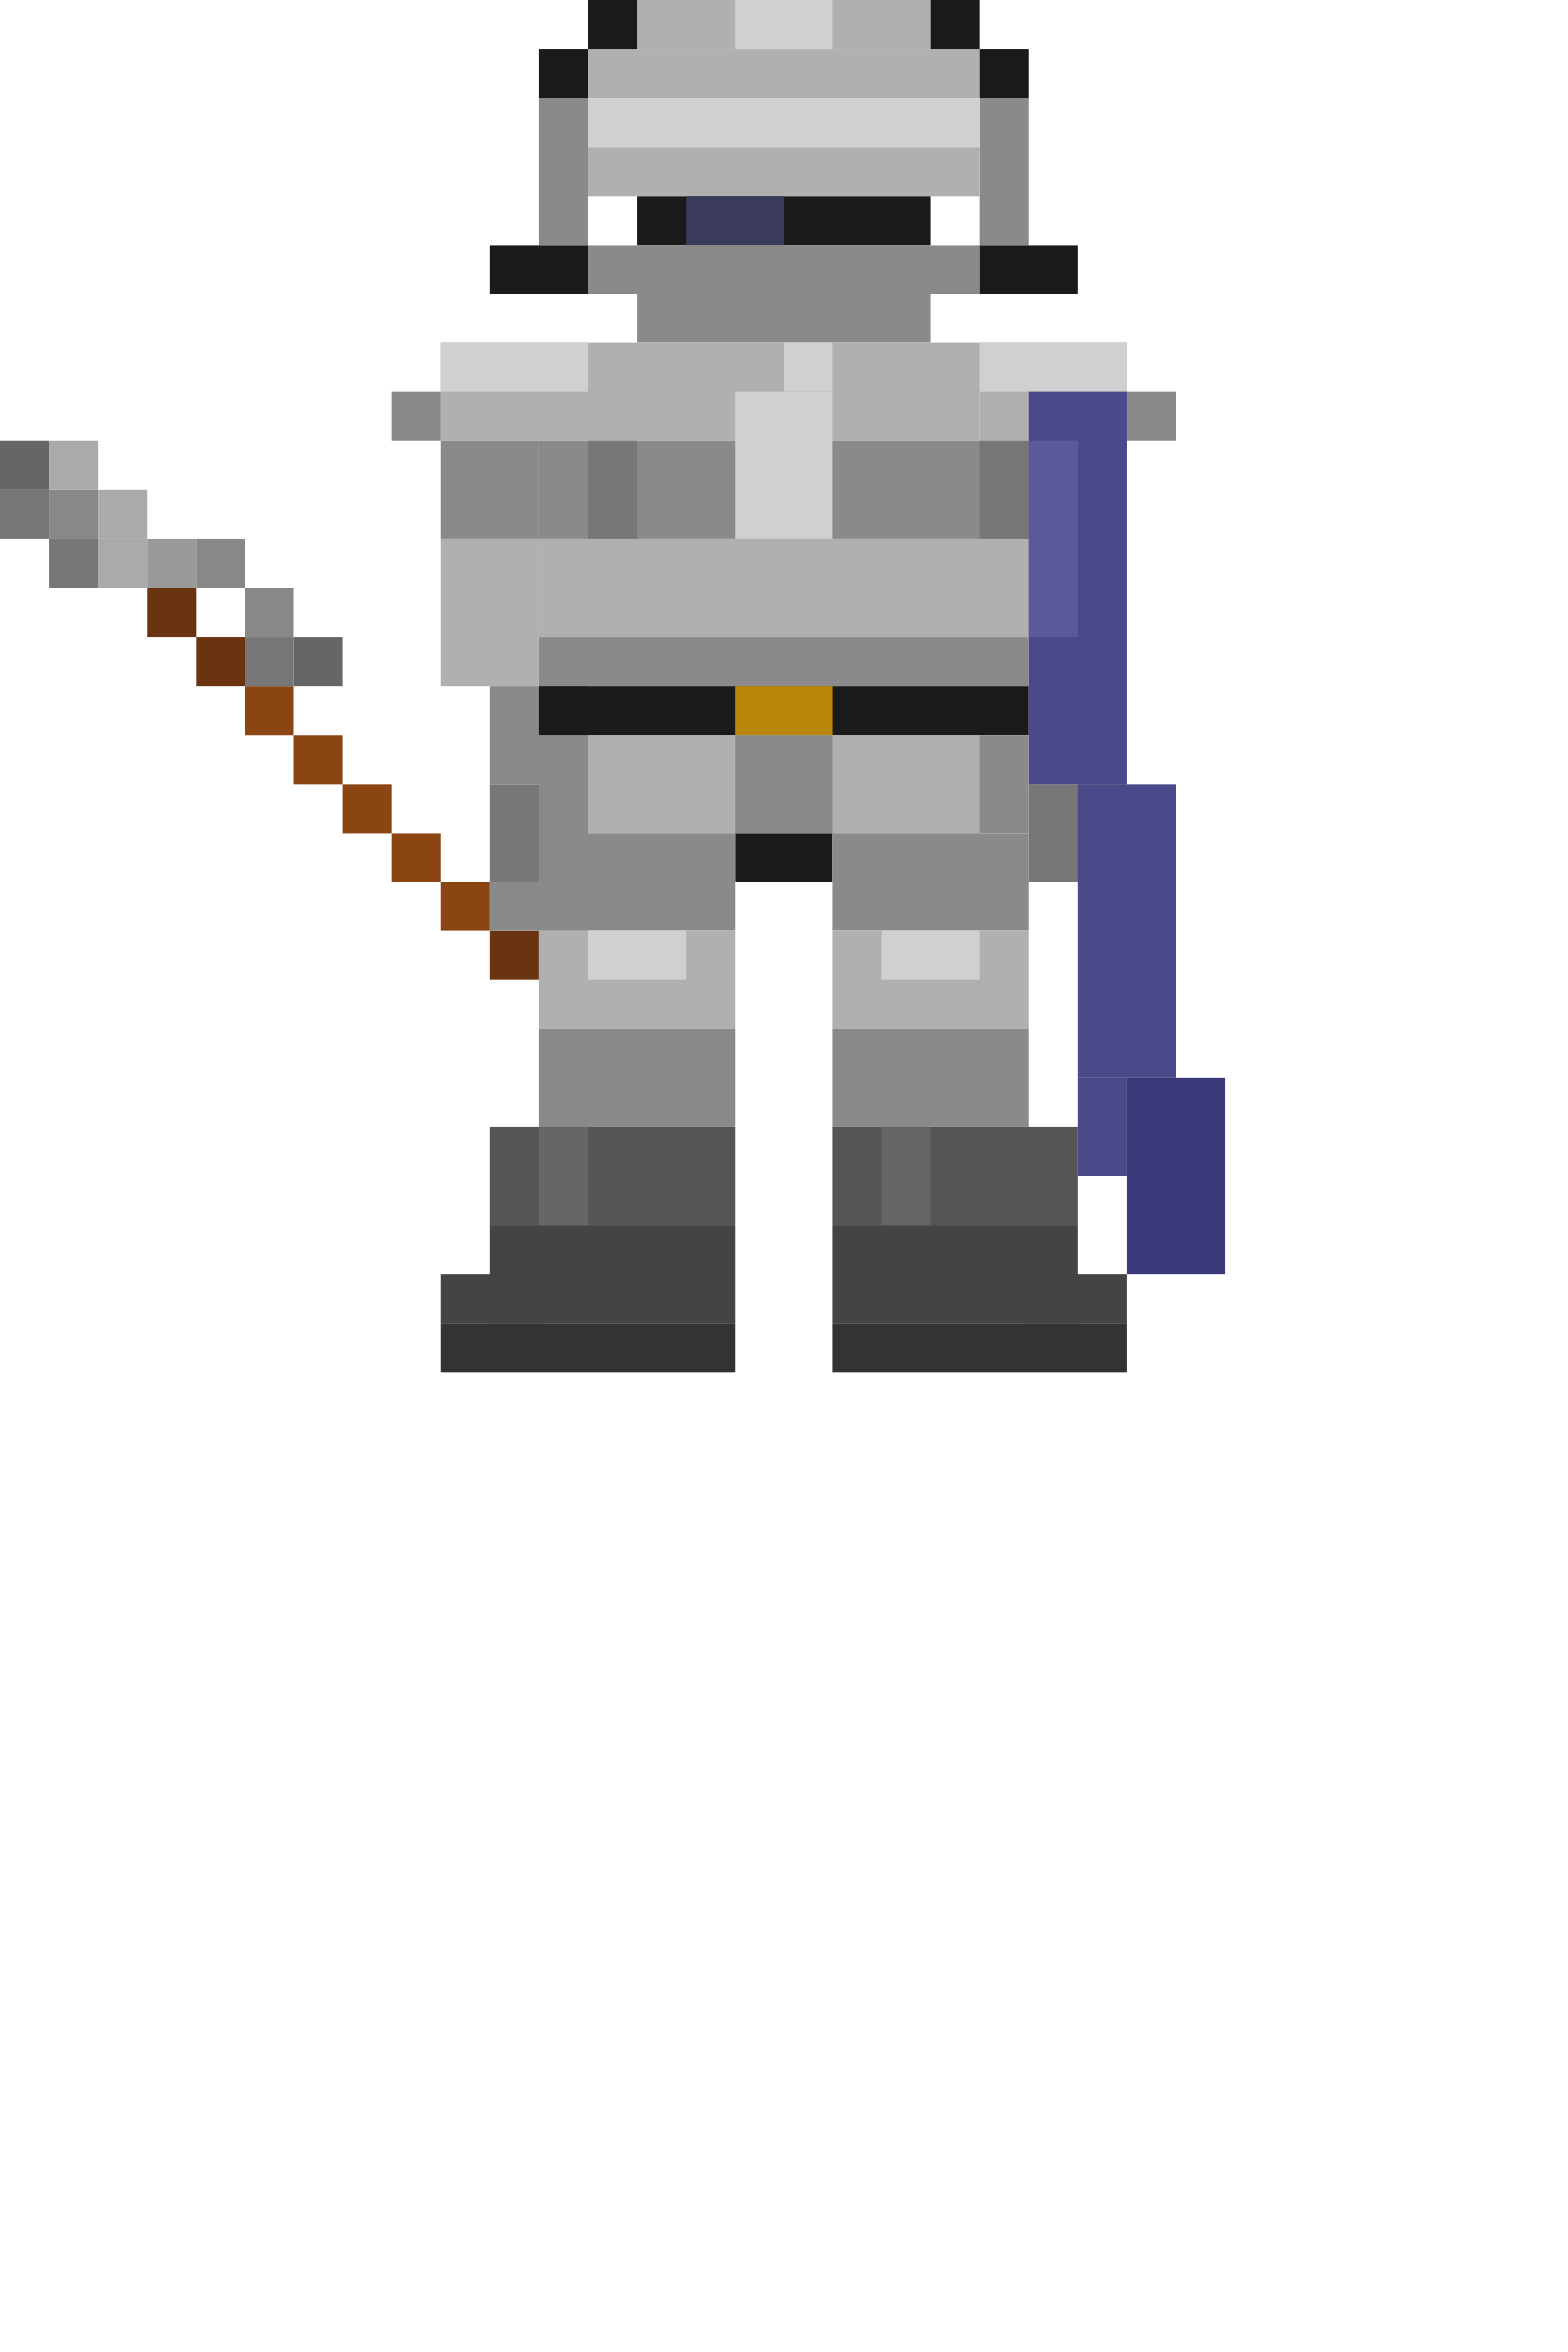
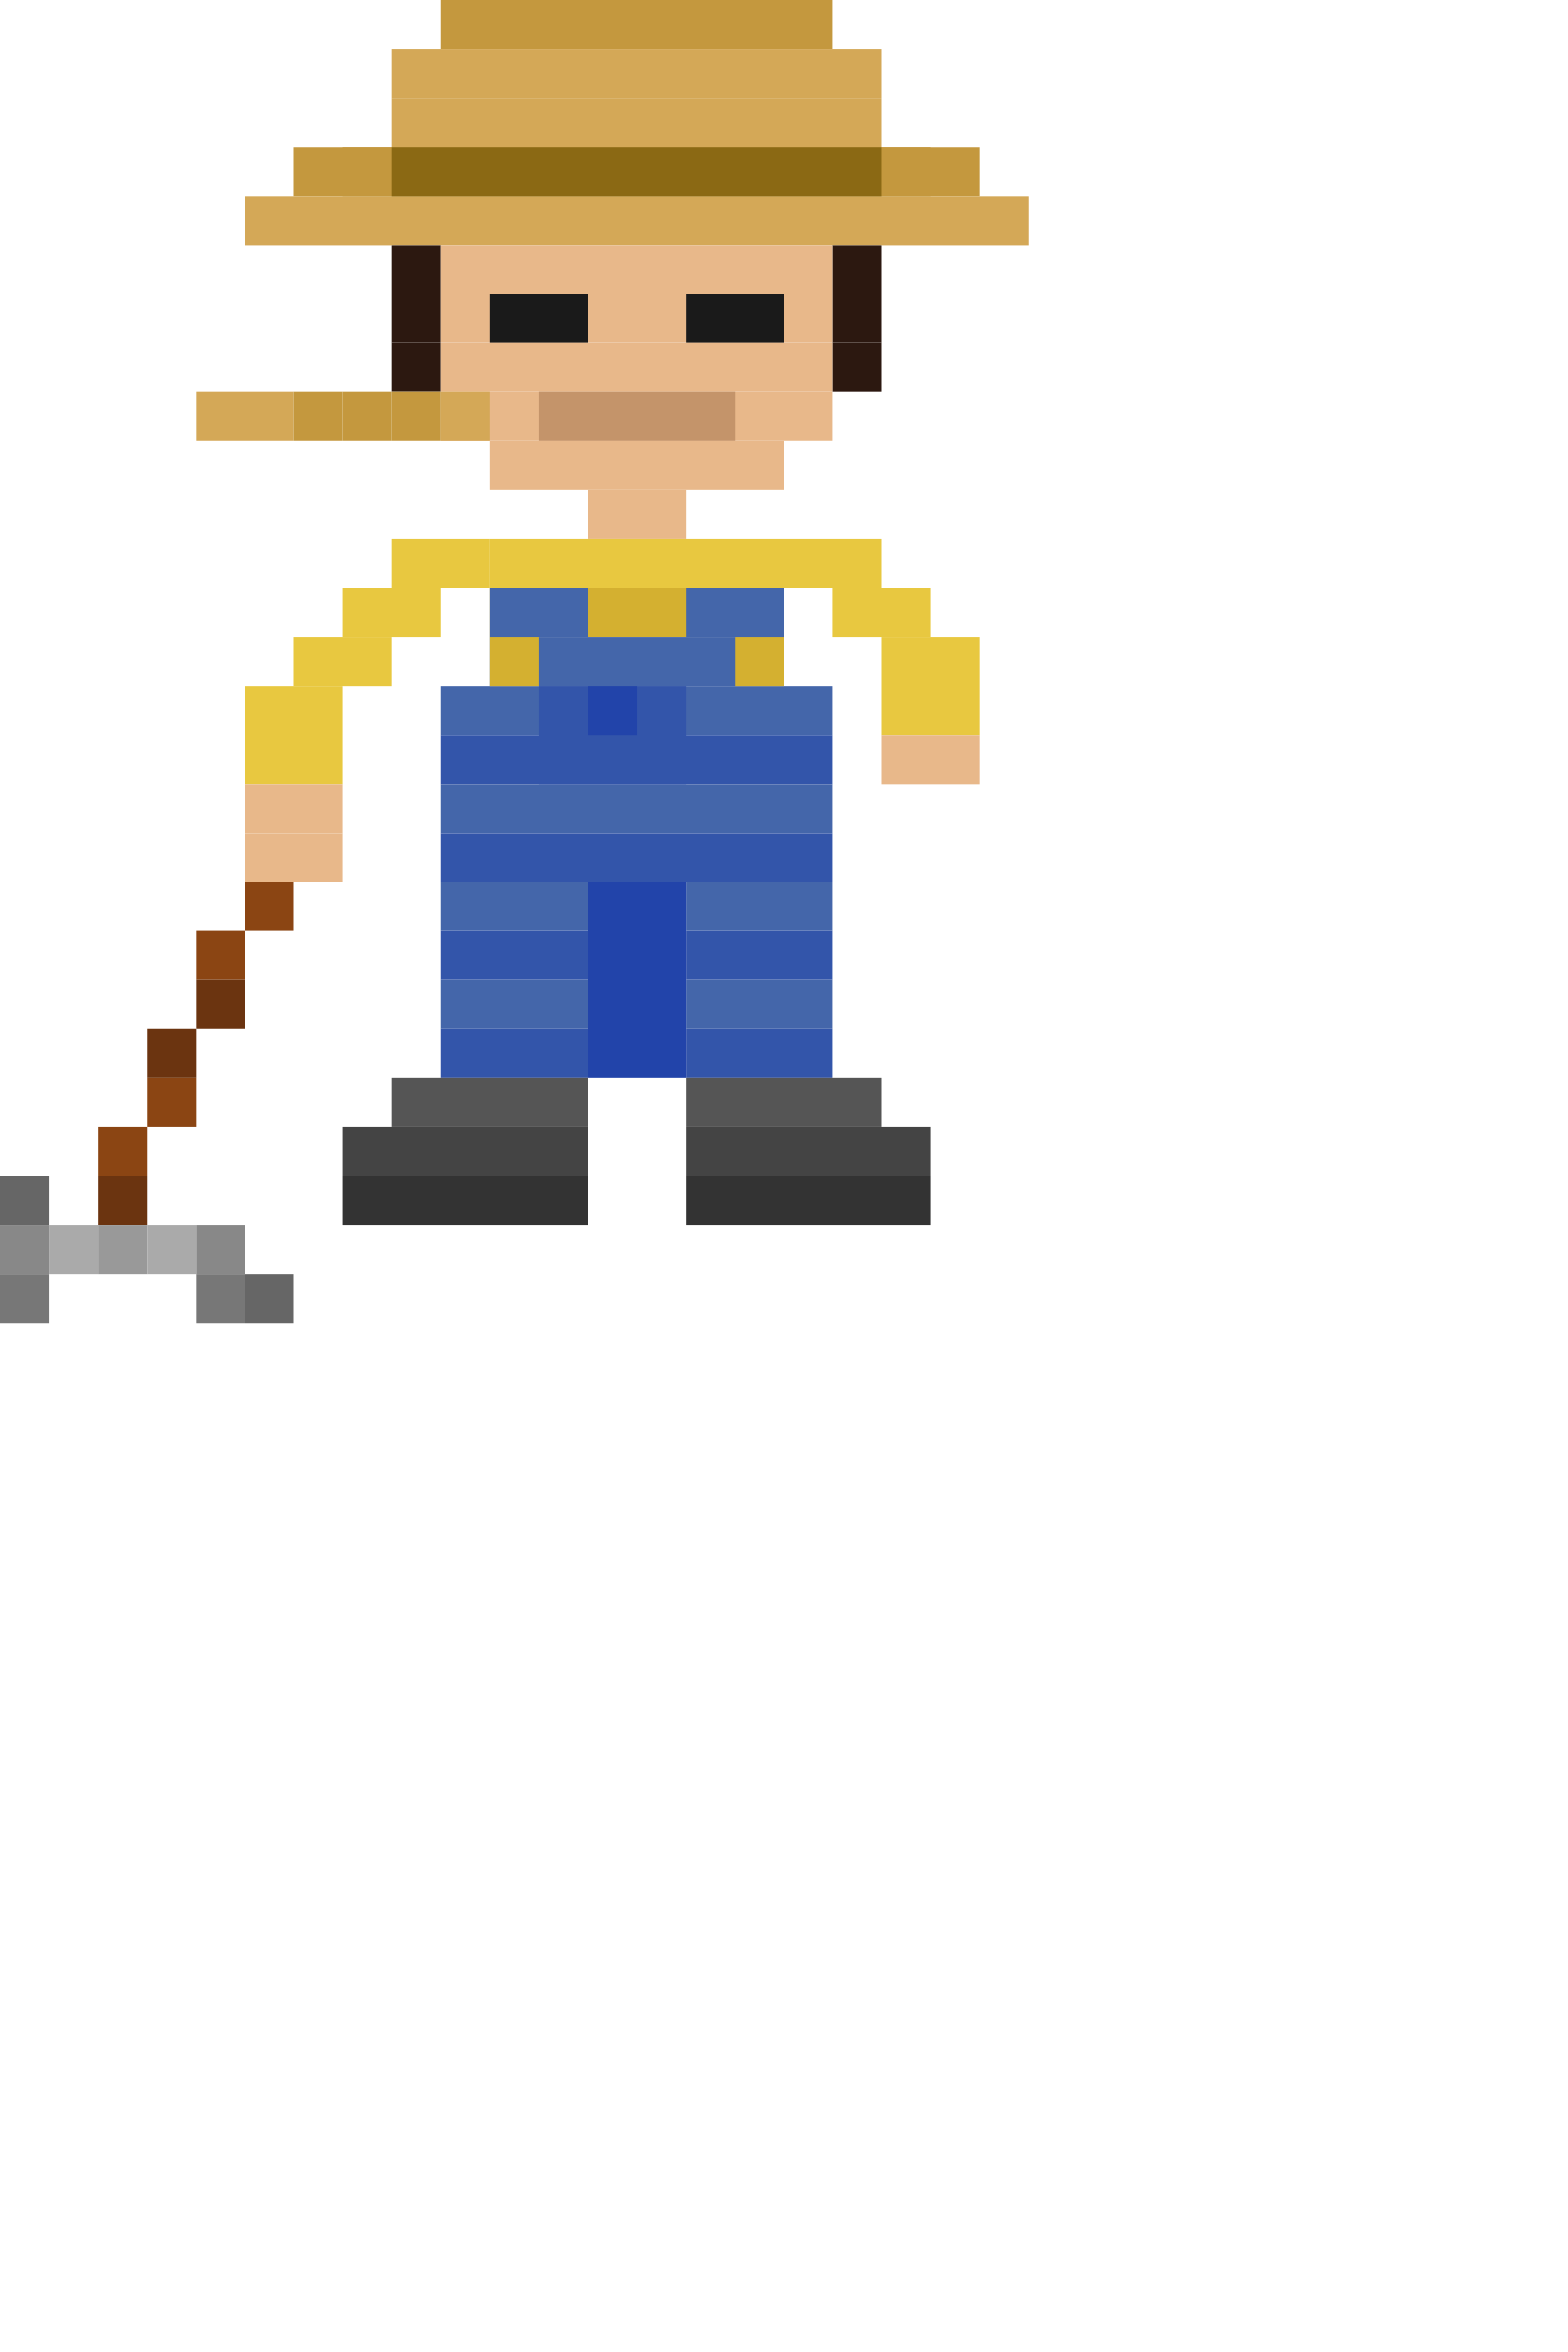
<svg xmlns="http://www.w3.org/2000/svg" viewBox="0 0 32 48" width="96" height="144">
-   <rect x="3" y="12" width="1" height="1" fill="#6B3410" />
-   <rect x="4" y="13" width="1" height="1" fill="#6B3410" />
-   <rect x="5" y="14" width="1" height="1" fill="#8B4513" />
-   <rect x="6" y="15" width="1" height="1" fill="#8B4513" />
-   <rect x="7" y="16" width="1" height="1" fill="#8B4513" />
-   <rect x="8" y="17" width="1" height="1" fill="#8B4513" />
-   <rect x="9" y="18" width="1" height="1" fill="#8B4513" />
-   <rect x="10" y="19" width="1" height="1" fill="#6B3410" />
-   <rect x="1" y="10" width="1" height="1" fill="#888888" />
-   <rect x="2" y="11" width="1" height="1" fill="#aaaaaa" />
-   <rect x="3" y="11" width="1" height="1" fill="#999999" />
-   <rect x="1" y="11" width="1" height="1" fill="#777777" />
-   <rect x="0" y="10" width="1" height="1" fill="#777777" />
-   <rect x="4" y="11" width="1" height="1" fill="#888888" />
-   <rect x="5" y="12" width="1" height="1" fill="#888888" />
-   <rect x="0" y="9" width="1" height="1" fill="#666666" />
-   <rect x="1" y="9" width="1" height="1" fill="#aaaaaa" />
-   <rect x="2" y="10" width="1" height="1" fill="#aaaaaa" />
-   <rect x="5" y="13" width="1" height="1" fill="#777777" />
-   <rect x="6" y="13" width="1" height="1" fill="#666666" />
-   <rect x="13" y="0" width="6" height="1" fill="#b0b0b0" />
-   <rect x="12" y="1" width="8" height="1" fill="#b0b0b0" />
-   <rect x="11" y="2" width="1" height="3" fill="#8a8a8a" />
-   <rect x="20" y="2" width="1" height="3" fill="#8a8a8a" />
-   <rect x="12" y="2" width="8" height="1" fill="#d0d0d0" />
-   <rect x="12" y="3" width="8" height="1" fill="#b0b0b0" />
-   <rect x="13" y="4" width="6" height="1" fill="#1a1a1a" />
-   <rect x="14" y="4" width="2" height="1" fill="#3a3a5a" />
-   <rect x="12" y="5" width="8" height="1" fill="#8a8a8a" />
-   <rect x="13" y="6" width="6" height="1" fill="#8a8a8a" />
-   <rect x="15" y="0" width="2" height="1" fill="#d0d0d0" />
-   <rect x="12" y="0" width="1" height="1" fill="#1a1a1a" />
-   <rect x="19" y="0" width="1" height="1" fill="#1a1a1a" />
-   <rect x="9" y="7" width="3" height="2" fill="#b0b0b0" />
-   <rect x="9" y="7" width="3" height="1" fill="#d0d0d0" />
-   <rect x="8" y="8" width="1" height="1" fill="#8a8a8a" />
-   <rect x="20" y="7" width="3" height="2" fill="#b0b0b0" />
-   <rect x="20" y="7" width="3" height="1" fill="#d0d0d0" />
-   <rect x="23" y="8" width="1" height="1" fill="#8a8a8a" />
-   <rect x="12" y="7" width="8" height="2" fill="#b0b0b0" />
-   <rect x="11" y="9" width="10" height="2" fill="#8a8a8a" />
-   <rect x="11" y="11" width="10" height="2" fill="#b0b0b0" />
-   <rect x="11" y="13" width="10" height="1" fill="#8a8a8a" />
-   <rect x="15" y="8" width="2" height="3" fill="#d0d0d0" />
-   <rect x="16" y="7" width="1" height="1" fill="#d0d0d0" />
-   <rect x="12" y="9" width="1" height="2" fill="#777777" />
-   <rect x="20" y="9" width="1" height="2" fill="#777777" />
-   <rect x="9" y="9" width="2" height="2" fill="#8a8a8a" />
-   <rect x="9" y="11" width="2" height="3" fill="#b0b0b0" />
-   <rect x="10" y="14" width="2" height="2" fill="#8a8a8a" />
-   <rect x="10" y="16" width="2" height="2" fill="#777777" />
-   <rect x="10" y="18" width="2" height="1" fill="#8a8a8a" />
-   <rect x="21" y="9" width="2" height="2" fill="#8a8a8a" />
-   <rect x="21" y="11" width="2" height="3" fill="#b0b0b0" />
-   <rect x="21" y="14" width="2" height="2" fill="#8a8a8a" />
-   <rect x="21" y="16" width="2" height="2" fill="#777777" />
-   <rect x="11" y="14" width="10" height="1" fill="#1a1a1a" />
-   <rect x="15" y="14" width="2" height="1" fill="#8B4513" />
-   <rect x="15" y="14" width="2" height="1" fill="#b8860b" />
-   <rect x="21" y="8" width="2" height="8" fill="#4a4a8a" />
-   <rect x="22" y="16" width="2" height="6" fill="#4a4a8a" />
-   <rect x="23" y="22" width="2" height="4" fill="#3a3a7a" />
-   <rect x="22" y="22" width="1" height="2" fill="#4a4a8a" />
-   <rect x="21" y="9" width="1" height="4" fill="#5a5a9a" />
-   <rect x="11" y="15" width="10" height="2" fill="#8a8a8a" />
-   <rect x="12" y="15" width="3" height="2" fill="#b0b0b0" />
-   <rect x="17" y="15" width="3" height="2" fill="#b0b0b0" />
-   <rect x="15" y="17" width="2" height="1" fill="#1a1a1a" />
-   <rect x="11" y="17" width="4" height="2" fill="#8a8a8a" />
-   <rect x="11" y="19" width="4" height="2" fill="#b0b0b0" />
-   <rect x="11" y="21" width="4" height="2" fill="#8a8a8a" />
-   <rect x="12" y="19" width="2" height="1" fill="#d0d0d0" />
-   <rect x="17" y="17" width="4" height="2" fill="#8a8a8a" />
-   <rect x="17" y="19" width="4" height="2" fill="#b0b0b0" />
-   <rect x="17" y="21" width="4" height="2" fill="#8a8a8a" />
-   <rect x="18" y="19" width="2" height="1" fill="#d0d0d0" />
-   <rect x="10" y="23" width="5" height="2" fill="#555555" />
-   <rect x="10" y="25" width="5" height="2" fill="#444444" />
-   <rect x="9" y="26" width="2" height="1" fill="#444444" />
-   <rect x="9" y="27" width="6" height="1" fill="#333333" />
-   <rect x="11" y="23" width="1" height="2" fill="#666666" />
-   <rect x="17" y="23" width="5" height="2" fill="#555555" />
-   <rect x="17" y="25" width="5" height="2" fill="#444444" />
-   <rect x="21" y="26" width="2" height="1" fill="#444444" />
-   <rect x="17" y="27" width="6" height="1" fill="#333333" />
-   <rect x="18" y="23" width="1" height="2" fill="#666666" />
-   <rect x="11" y="1" width="1" height="1" fill="#1a1a1a" />
-   <rect x="20" y="1" width="1" height="1" fill="#1a1a1a" />
-   <rect x="10" y="5" width="2" height="1" fill="#1a1a1a" />
-   <rect x="20" y="5" width="2" height="1" fill="#1a1a1a" />
+   <rect x="6" y="3" width="14" height="1" fill="#C4983E" />
+   <rect x="5" y="4" width="16" height="1" fill="#D4A857" />
+   <rect x="9" y="0" width="8" height="1" fill="#C4983E" />
+   <rect x="8" y="1" width="10" height="1" fill="#D4A857" />
+   <rect x="8" y="2" width="10" height="1" fill="#D4A857" />
+   <rect x="7" y="3" width="12" height="1" fill="#C4983E" />
+   <rect x="8" y="3" width="10" height="1" fill="#8B6914" />
+   <rect x="8" y="5" width="1" height="2" fill="#2C1810" />
+   <rect x="17" y="5" width="1" height="2" fill="#2C1810" />
+   <rect x="8" y="7" width="1" height="1" fill="#2C1810" />
+   <rect x="17" y="7" width="1" height="1" fill="#2C1810" />
+   <rect x="9" y="5" width="8" height="1" fill="#E8B88A" />
+   <rect x="9" y="6" width="8" height="1" fill="#E8B88A" />
+   <rect x="9" y="7" width="8" height="1" fill="#E8B88A" />
+   <rect x="9" y="8" width="8" height="1" fill="#E8B88A" />
+   <rect x="10" y="9" width="6" height="1" fill="#E8B88A" />
+   <rect x="10" y="6" width="2" height="1" fill="#1a1a1a" />
+   <rect x="14" y="6" width="2" height="1" fill="#1a1a1a" />
+   <rect x="11" y="8" width="4" height="1" fill="#C4946A" />
+   <rect x="4" y="8" width="1" height="1" fill="#D4A857" />
+   <rect x="5" y="8" width="1" height="1" fill="#D4A857" />
+   <rect x="6" y="8" width="1" height="1" fill="#C4983E" />
+   <rect x="7" y="8" width="1" height="1" fill="#C4983E" />
+   <rect x="8" y="8" width="1" height="1" fill="#C4983E" />
+   <rect x="9" y="8" width="1" height="1" fill="#D4A857" />
+   <rect x="12" y="10" width="2" height="1" fill="#E8B88A" />
+   <rect x="10" y="11" width="6" height="1" fill="#E8C840" />
+   <rect x="10" y="12" width="6" height="1" fill="#D4B030" />
+   <rect x="8" y="11" width="2" height="1" fill="#E8C840" />
+   <rect x="16" y="11" width="2" height="1" fill="#E8C840" />
+   <rect x="10" y="12" width="2" height="1" fill="#4466AA" />
+   <rect x="14" y="12" width="2" height="1" fill="#4466AA" />
+   <rect x="10" y="13" width="6" height="1" fill="#4466AA" />
+   <rect x="9" y="14" width="8" height="1" fill="#4466AA" />
+   <rect x="9" y="15" width="8" height="1" fill="#3355AA" />
+   <rect x="9" y="16" width="8" height="1" fill="#4466AA" />
+   <rect x="9" y="17" width="8" height="1" fill="#3355AA" />
+   <rect x="11" y="14" width="3" height="2" fill="#3355AA" />
+   <rect x="12" y="14" width="1" height="1" fill="#2244AA" />
+   <rect x="10" y="13" width="1" height="1" fill="#D4B030" />
+   <rect x="15" y="13" width="1" height="1" fill="#D4B030" />
+   <rect x="7" y="12" width="2" height="1" fill="#E8C840" />
+   <rect x="6" y="13" width="2" height="1" fill="#E8C840" />
+   <rect x="5" y="14" width="2" height="2" fill="#E8C840" />
+   <rect x="5" y="16" width="2" height="1" fill="#E8B88A" />
+   <rect x="5" y="17" width="2" height="1" fill="#E8B88A" />
+   <rect x="17" y="12" width="2" height="1" fill="#E8C840" />
+   <rect x="18" y="13" width="2" height="2" fill="#E8C840" />
+   <rect x="18" y="15" width="2" height="1" fill="#E8B88A" />
+   <rect x="5" y="18" width="1" height="1" fill="#8B4513" />
+   <rect x="4" y="19" width="1" height="1" fill="#8B4513" />
+   <rect x="4" y="20" width="1" height="1" fill="#6B3410" />
+   <rect x="3" y="21" width="1" height="1" fill="#6B3410" />
+   <rect x="3" y="22" width="1" height="1" fill="#8B4513" />
+   <rect x="2" y="23" width="1" height="1" fill="#8B4513" />
+   <rect x="2" y="24" width="1" height="1" fill="#6B3410" />
+   <rect x="0" y="25" width="1" height="1" fill="#888888" />
+   <rect x="1" y="25" width="1" height="1" fill="#AAAAAA" />
+   <rect x="2" y="25" width="1" height="1" fill="#999999" />
+   <rect x="3" y="25" width="1" height="1" fill="#AAAAAA" />
+   <rect x="4" y="25" width="1" height="1" fill="#888888" />
+   <rect x="0" y="26" width="1" height="1" fill="#777777" />
+   <rect x="4" y="26" width="1" height="1" fill="#777777" />
+   <rect x="0" y="24" width="1" height="1" fill="#666666" />
+   <rect x="5" y="26" width="1" height="1" fill="#666666" />
+   <g id="leg-left">
+     <rect x="9" y="18" width="3" height="1" fill="#4466AA" />
+     <rect x="9" y="19" width="3" height="1" fill="#3355AA" />
+     <rect x="9" y="20" width="3" height="1" fill="#4466AA" />
+     <rect x="9" y="21" width="3" height="1" fill="#3355AA" />
+     <rect x="8" y="22" width="4" height="1" fill="#555555" />
+     <rect x="7" y="23" width="5" height="1" fill="#444444" />
+     <rect x="7" y="24" width="5" height="1" fill="#333333" />
+   </g>
+   <g id="leg-right">
+     <rect x="14" y="18" width="3" height="1" fill="#4466AA" />
+     <rect x="14" y="19" width="3" height="1" fill="#3355AA" />
+     <rect x="14" y="20" width="3" height="1" fill="#4466AA" />
+     <rect x="14" y="21" width="3" height="1" fill="#3355AA" />
+     <rect x="14" y="22" width="4" height="1" fill="#555555" />
+     <rect x="14" y="23" width="5" height="1" fill="#444444" />
+     <rect x="14" y="24" width="5" height="1" fill="#333333" />
+   </g>
+   <rect x="12" y="18" width="2" height="4" fill="#2244AA" />
</svg>
